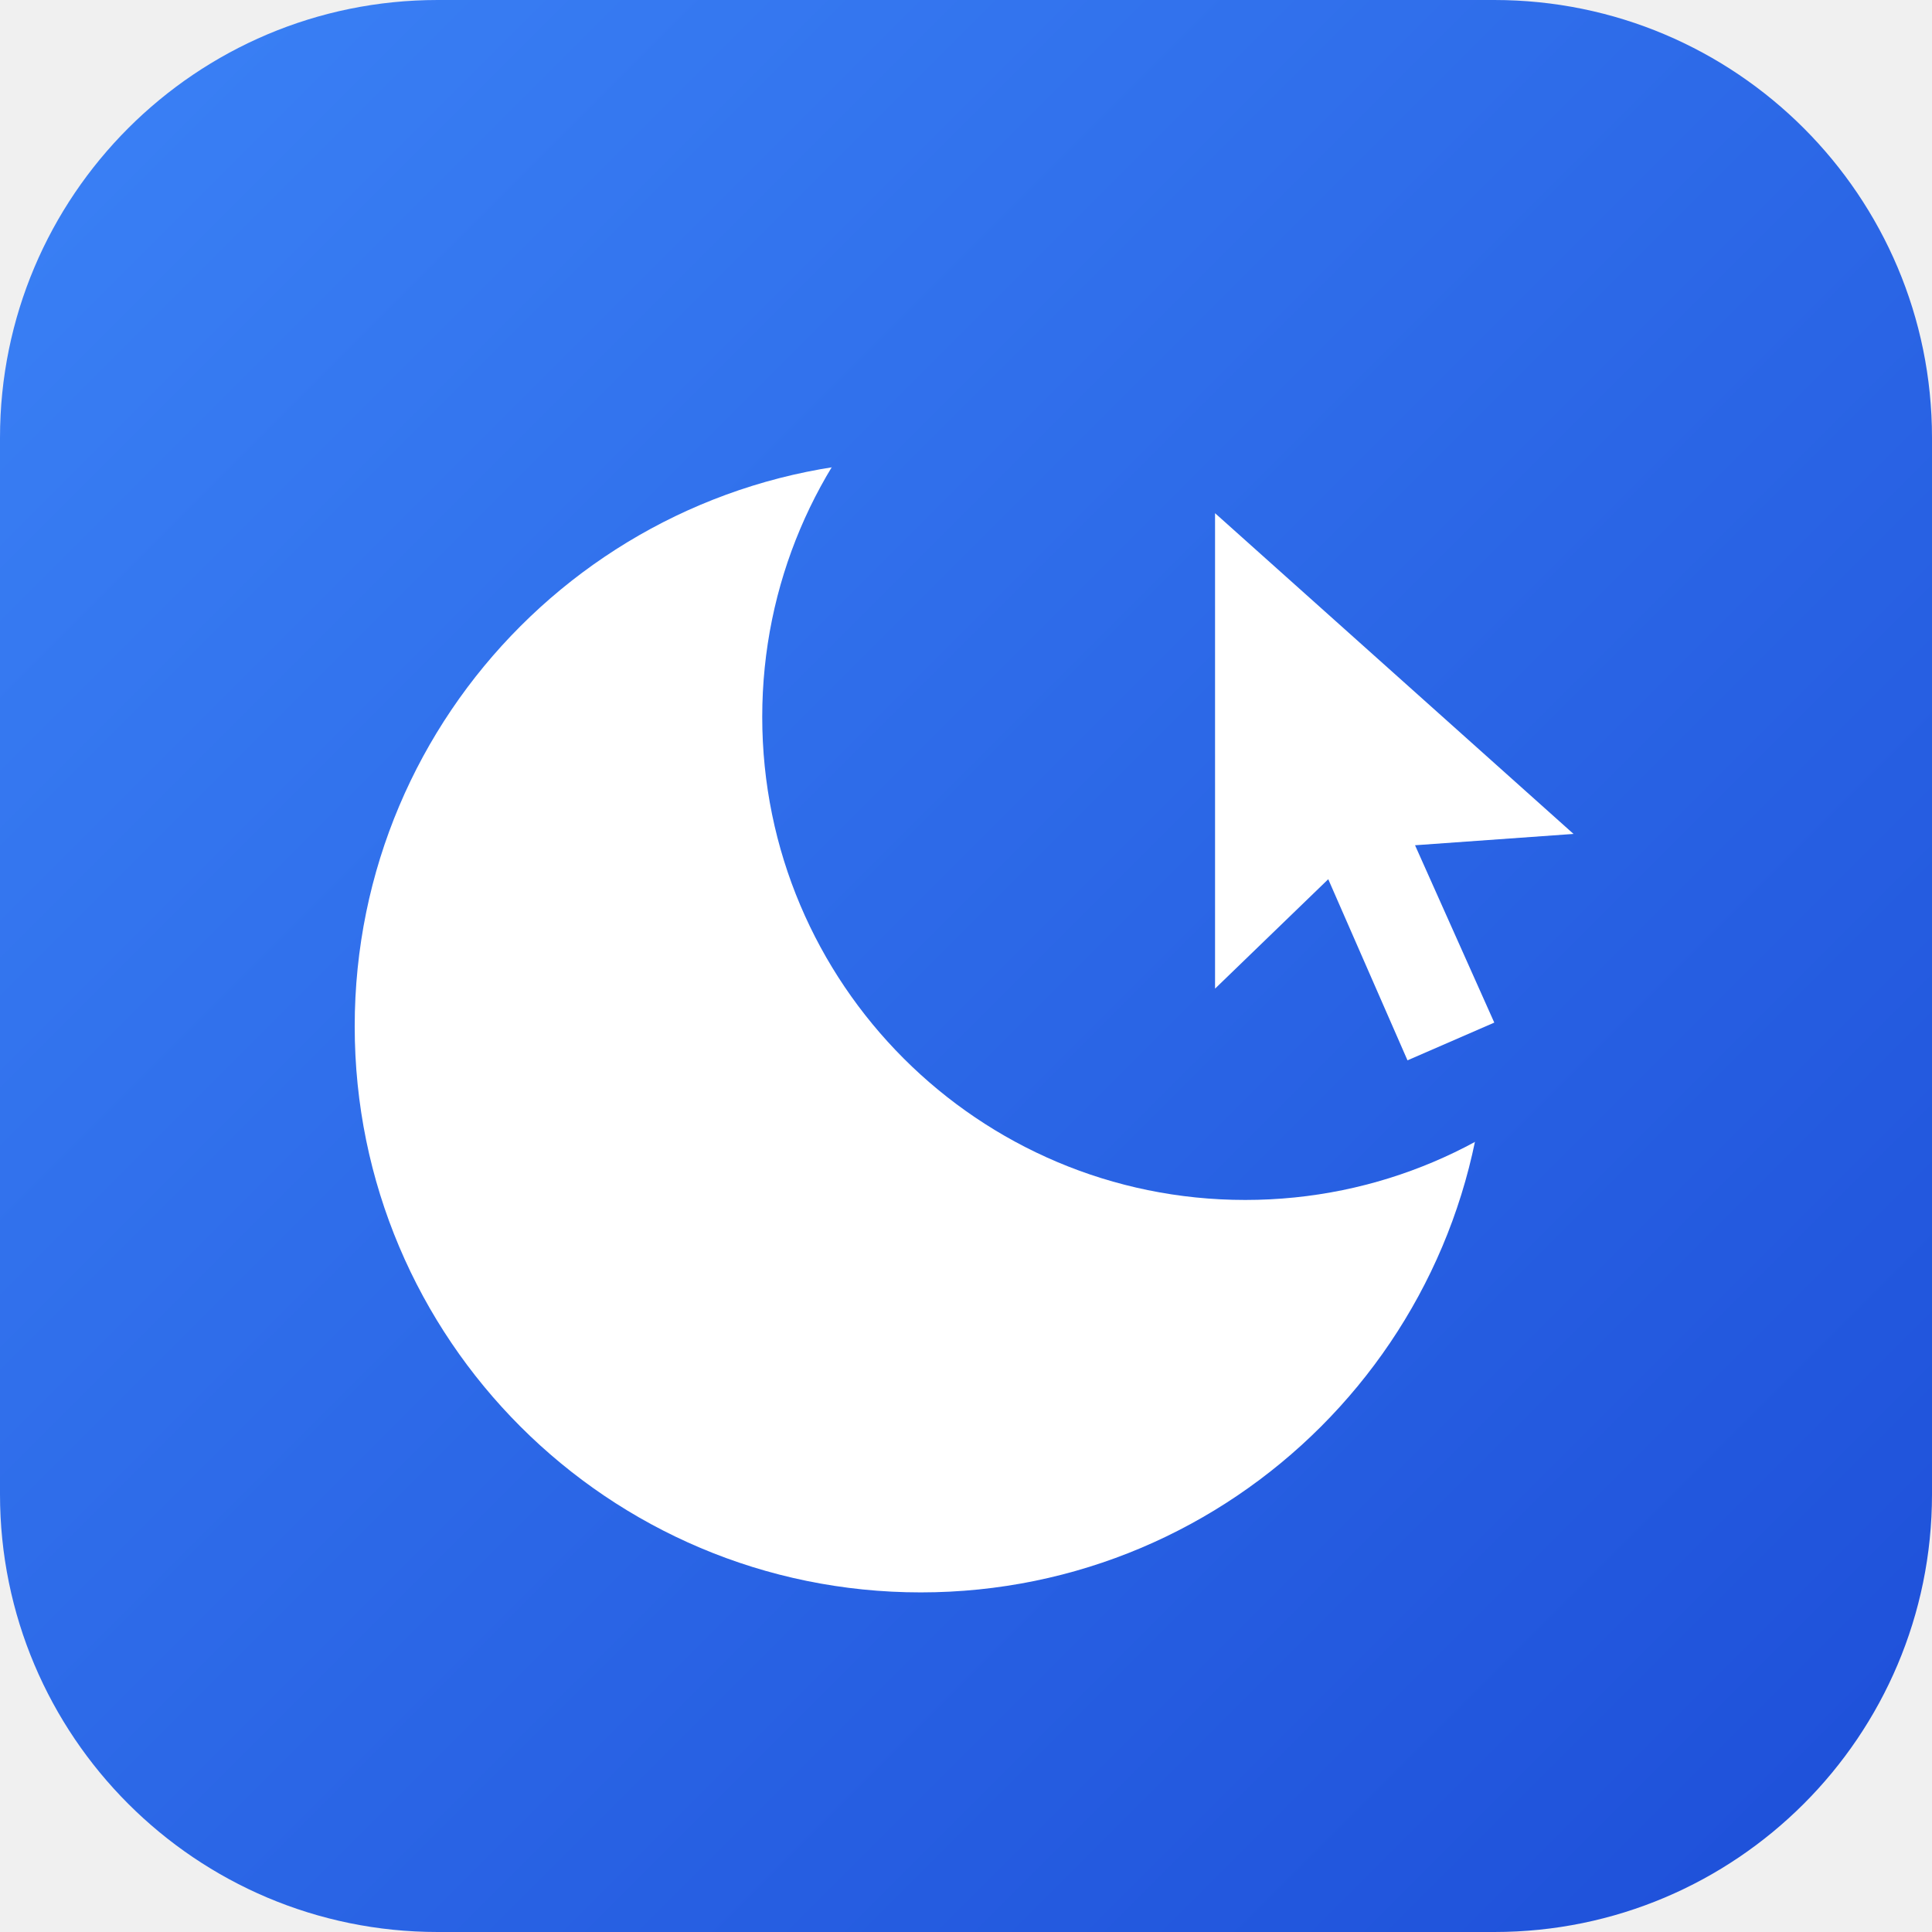
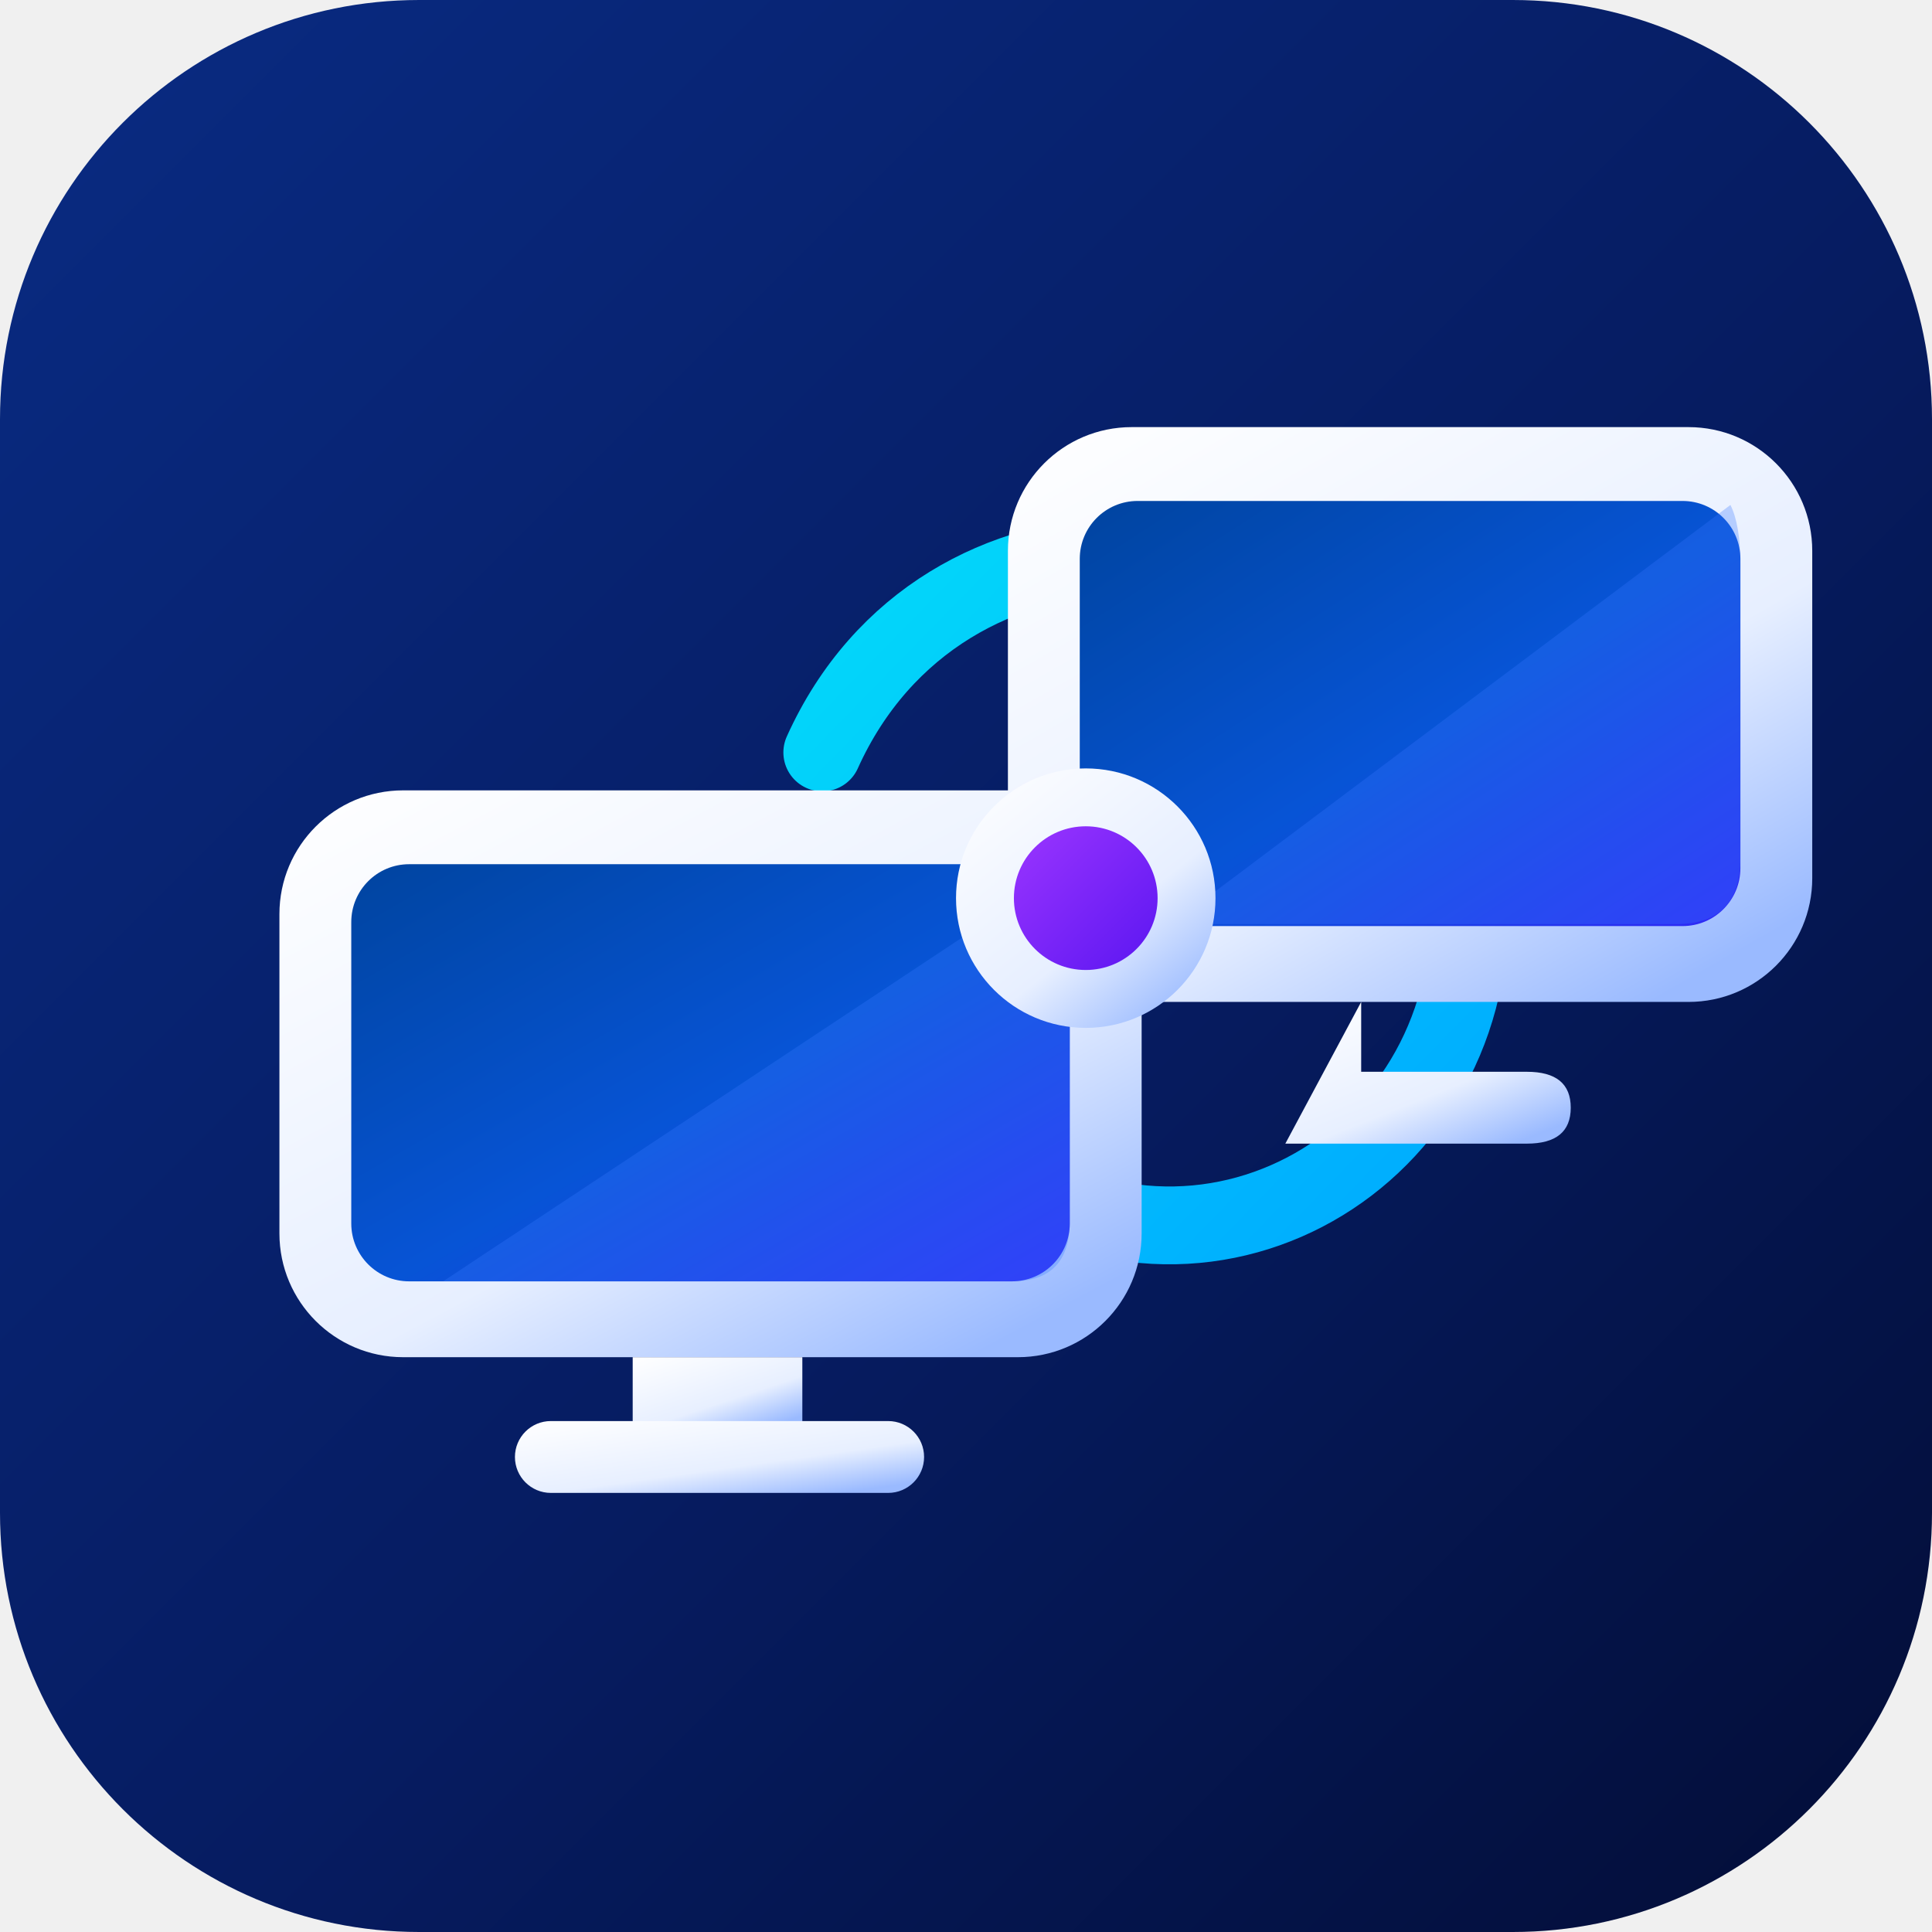
- <svg xmlns="http://www.w3.org/2000/svg" viewBox="0 0 512 512">
+ <svg xmlns="http://www.w3.org/2000/svg" viewBox="28 28 968 968" role="img" aria-label="Lunaris">
  <defs>
-     <linearGradient id="tile" x1="0" y1="0" x2="1" y2="1">
-       <stop offset="0" stop-color="#3b82f6" />
-       <stop offset="1" stop-color="#1d4ed8" />
+     <linearGradient id="bg" x1="0" y1="0" x2="1" y2="1">
+       <stop stop-color="#092b83" />
+       <stop offset=".55" stop-color="#061c61" />
+       <stop offset="1" stop-color="#030d36" />
    </linearGradient>
-     <mask id="crescent">
-       <rect width="512" height="512" fill="#000" />
-       <circle cx="244" cy="272" r="150" fill="#fff" />
-       <circle cx="330" cy="190" r="128" fill="#000" />
-     </mask>
+     <linearGradient id="screen" x1="0" y1="0" x2="1" y2="1">
+       <stop stop-color="#00449f" />
+       <stop offset=".53" stop-color="#0754d6" />
+       <stop offset="1" stop-color="#3028f7" />
+     </linearGradient>
+     <linearGradient id="frame" x1="0" y1="0" x2=".8" y2="1">
+       <stop stop-color="#fff" />
+       <stop offset=".65" stop-color="#e7efff" />
+       <stop offset="1" stop-color="#9abaff" />
+     </linearGradient>
+     <linearGradient id="link" x1="0" y1="0" x2="1" y2="1">
+       <stop stop-color="#02d9f9" />
+       <stop offset="1" stop-color="#00aaff" />
+     </linearGradient>
+     <linearGradient id="node" x1="0" y1="0" x2="1" y2="1">
+       <stop stop-color="#9b35ff" />
+       <stop offset="1" stop-color="#5b16f1" />
+     </linearGradient>
+     <clipPath id="round">
+       <rect x="28" y="28" width="968" height="968" rx="210" />
+     </clipPath>
  </defs>
-   <rect width="512" height="512" rx="116" fill="url(#tile)" />
-   <rect width="512" height="512" fill="#fff" mask="url(#crescent)" />
-   <path d="M322 136 L322 262 L352 233 L373 281 L396 271 L375 224 L417 221 Z" fill="#fff" stroke-linejoin="round" />
+   <g clip-path="url(#round)">
+     <rect x="28" y="28" width="968" height="968" fill="url(#bg)" />
+     <path d="M440 405 C500 272 682 280 740 390 C814 538 705 659 590 640" fill="none" stroke="url(#link)" stroke-width="39" stroke-linecap="round" />
+     <rect x="533" y="242" width="403" height="288" rx="62" fill="url(#frame)" />
+     <rect x="569" y="279" width="331" height="213" rx="29" fill="url(#screen)" />
+     <path d="M895 281 L615 491 H868 Q900 491 900 458 V311 Q900 291 895 281" fill="#3575ff" opacity=".3" />
+     <path d="M710 530 v35 h83 q22 0 22 18 t-22 18 H672" fill="url(#frame)" />
+     <rect x="168" y="424" width="432" height="284" rx="62" fill="url(#frame)" />
+     <rect x="204" y="461" width="360" height="209" rx="29" fill="url(#screen)" />
+     <path d="M561 464 L250 670 H535 Q564 670 564 640 V493 Q564 473 561 464" fill="#367aff" opacity=".3" />
+     <path d="M345 708 v35 h85 v-35" fill="url(#frame)" />
+     <rect x="286" y="740" width="205" height="36" rx="18" fill="url(#frame)" />
+     <circle cx="572" cy="478" r="65" fill="url(#frame)" />
+     <circle cx="572" cy="478" r="36" fill="url(#node)" />
+   </g>
</svg>
